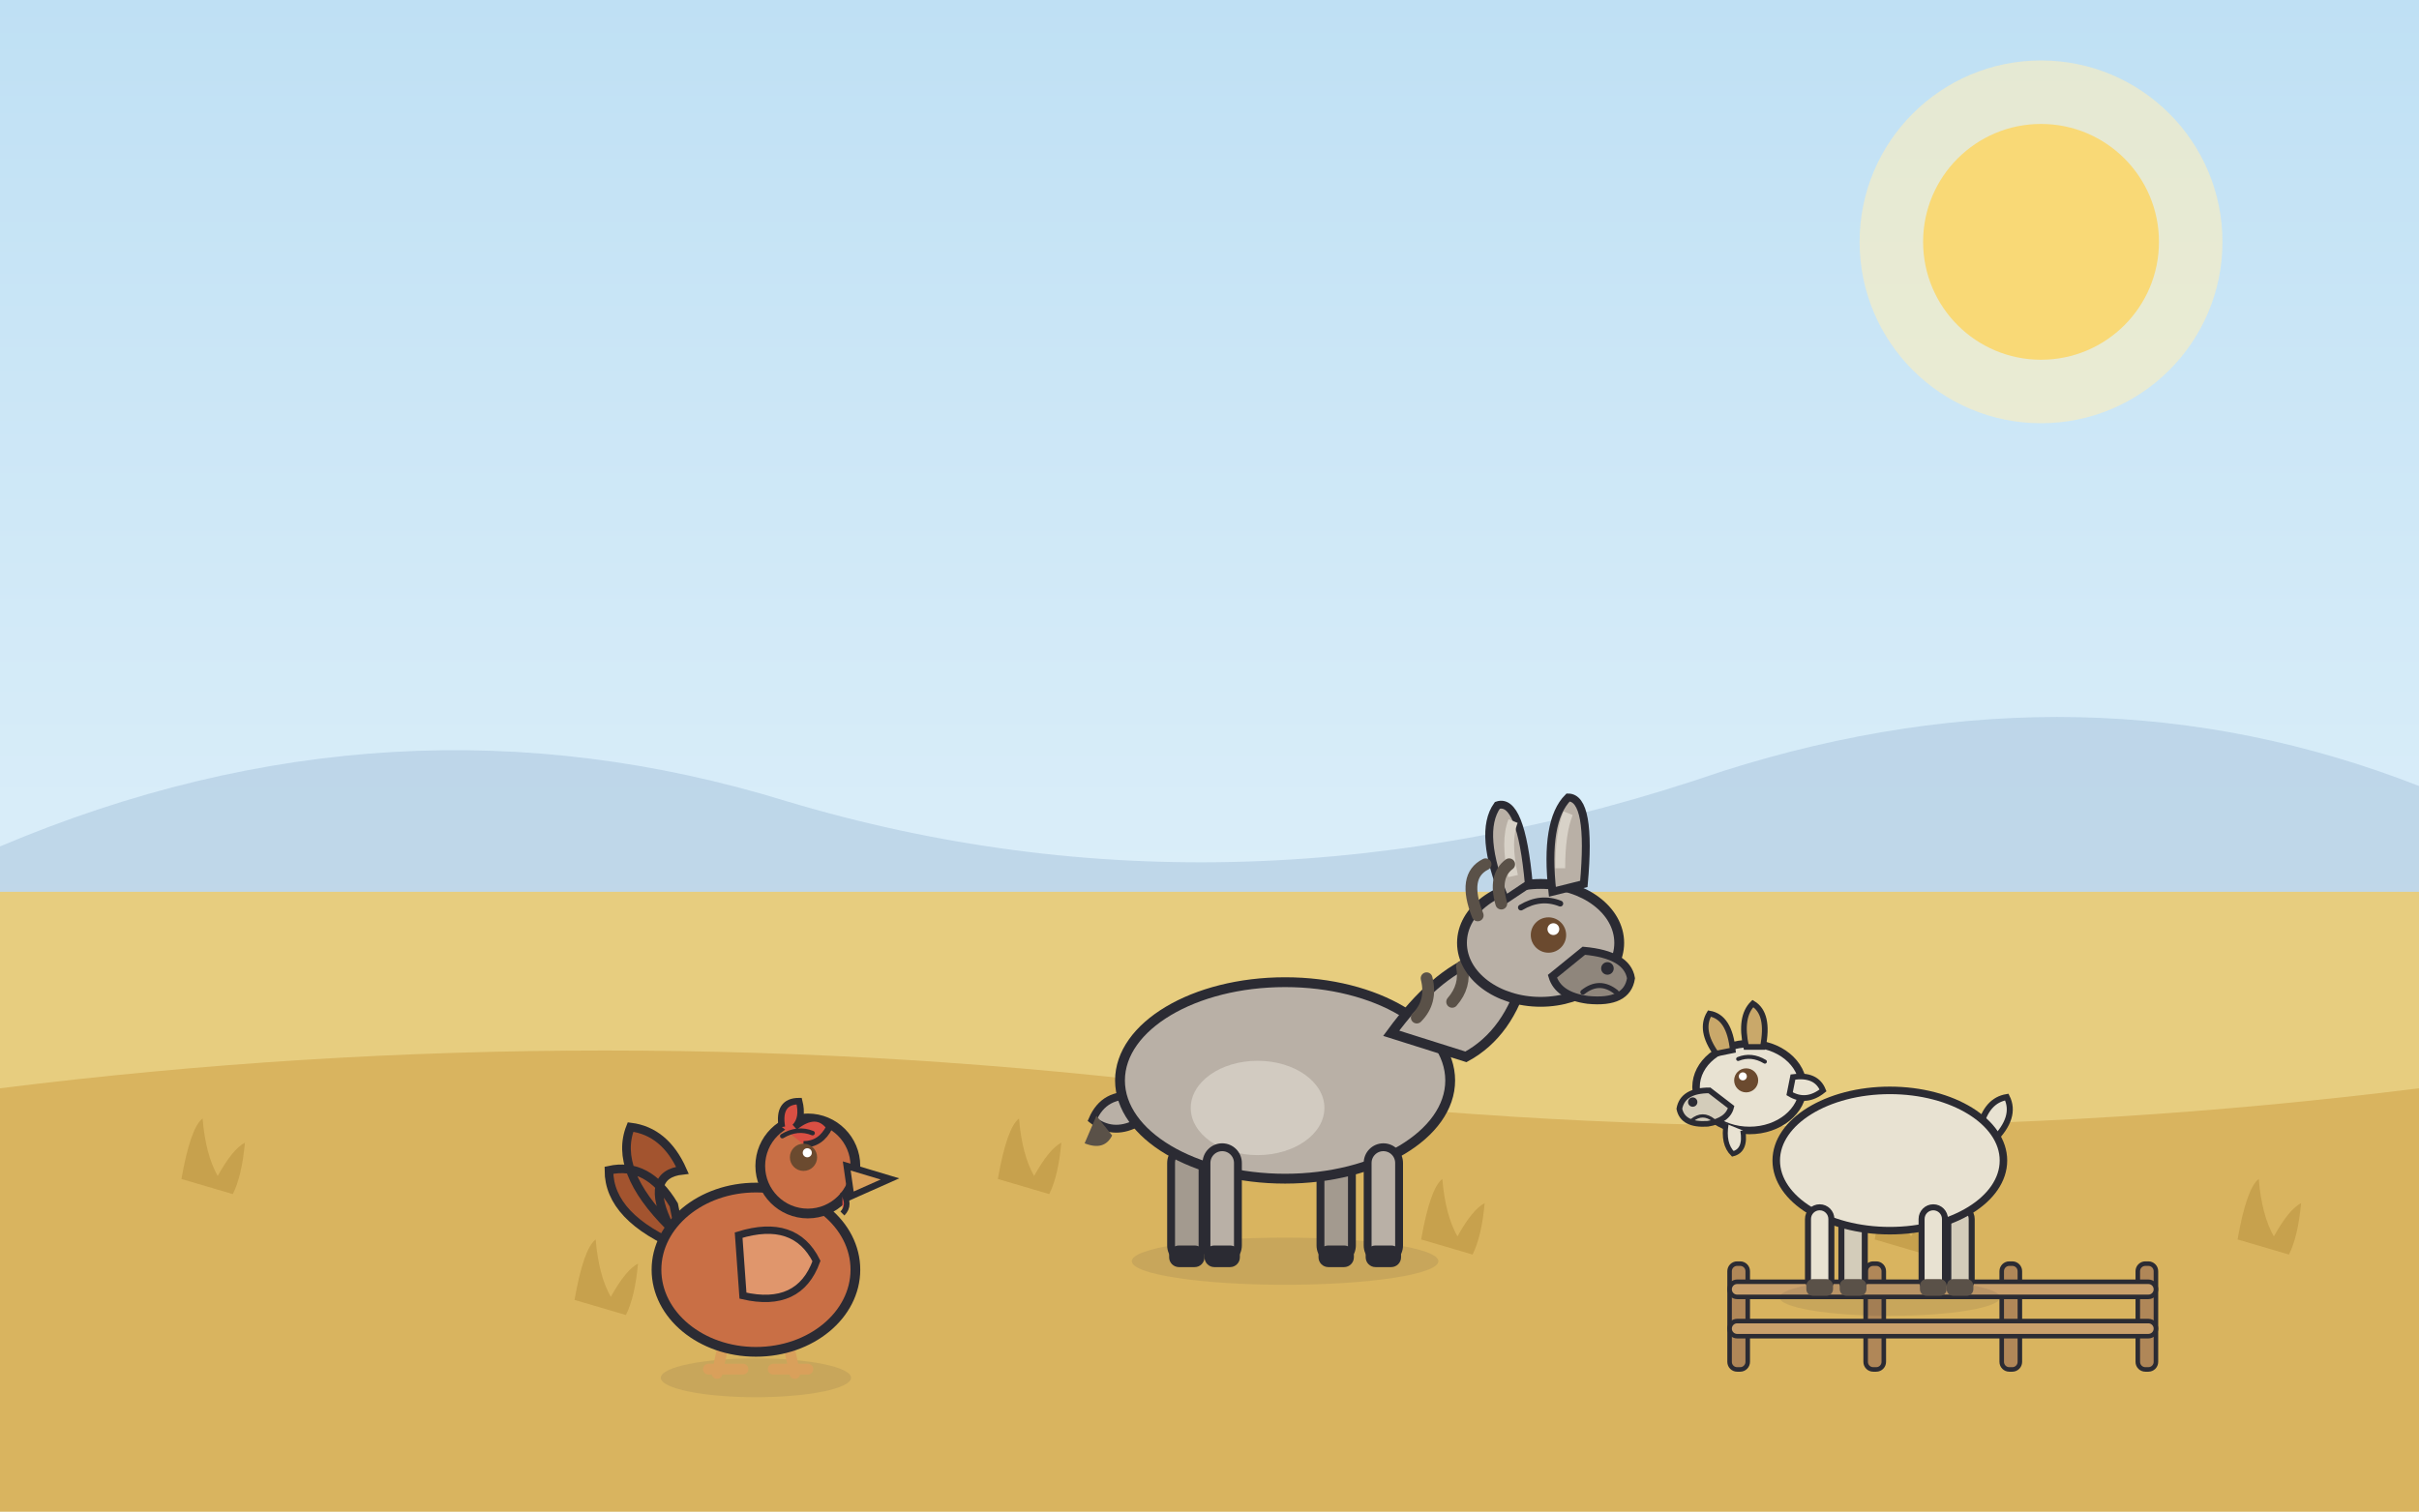
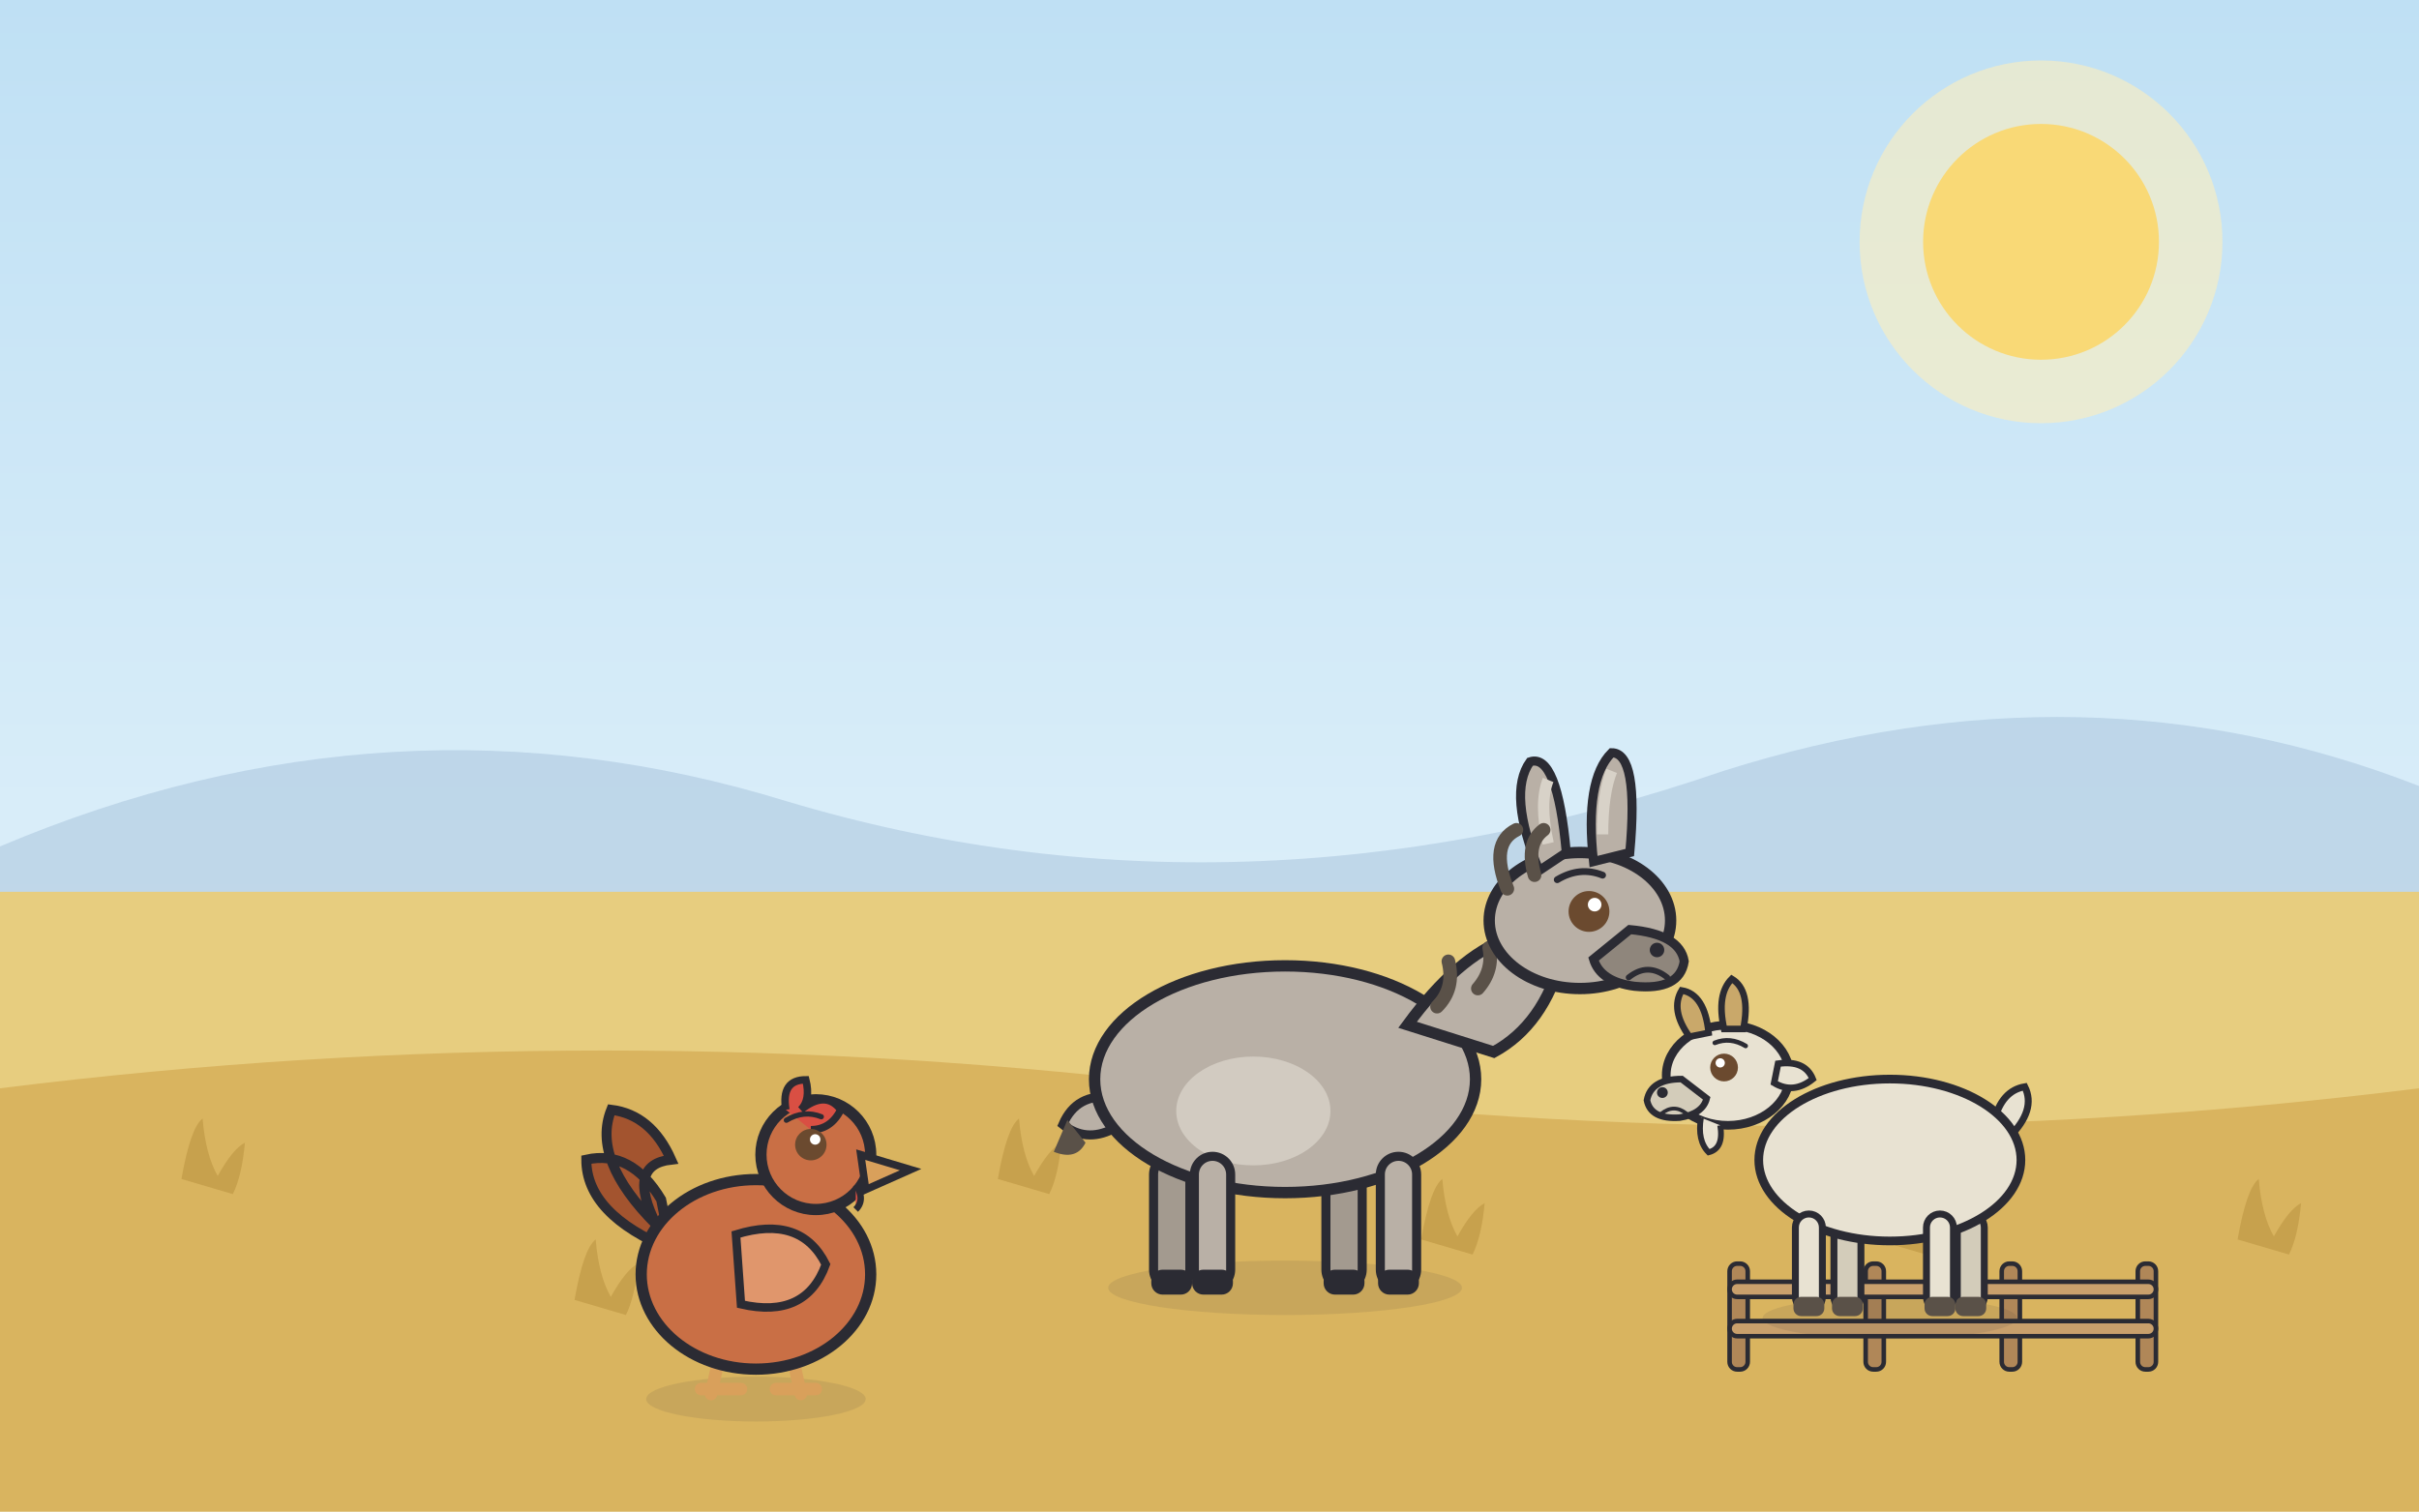
<svg xmlns="http://www.w3.org/2000/svg" viewBox="0 0 1600 1000" role="img">
  <style>
@media (prefers-reduced-motion: no-preference) {
  .anim-idle { animation: idle 3.8s ease-in-out infinite alternate; }
  @keyframes idle { from { transform: translateY(0); } to { transform: translateY(-6px); } }
  .anim-tail { transform-box: fill-box; transform-origin: 100% 20%; animation: tail 2.6s ease-in-out infinite alternate; }
  @keyframes tail { from { transform: rotate(-6deg); } to { transform: rotate(8deg); } }
  .anim-blink { transform-box: fill-box; transform-origin: center; animation: blink 5.2s infinite; }
  @keyframes blink { 0%, 93%, 100% { transform: scaleY(1); } 95%, 97% { transform: scaleY(0.12); } }
  .anim-glow { transform-box: fill-box; transform-origin: center; animation: glow 4.2s ease-in-out infinite alternate; }
  @keyframes glow { from { transform: scale(1); opacity: 0.5; } to { transform: scale(1.08); opacity: 0.75; } }
  .anim-shimmer { animation: shimmer 5s ease-in-out infinite alternate; }
  @keyframes shimmer { from { opacity: 0.62; } to { opacity: 0.92; } }
  .anim-grass { transform-box: fill-box; transform-origin: 50% 100%; animation: sway 3.2s ease-in-out infinite alternate; }
  .anim-canopy { transform-box: fill-box; transform-origin: 50% 100%; animation: sway 5.6s ease-in-out infinite alternate; }
  @keyframes sway { from { transform: rotate(-1.8deg); } to { transform: rotate(2.2deg); } }
  .anim-rain { animation: rainfall 1.15s linear infinite; }
  @keyframes rainfall { from { transform: translateY(-32px); opacity: 0.85; } 75% { opacity: 0.55; } to { transform: translateY(72px); opacity: 0; } }
  .anim-ripple { transform-box: fill-box; transform-origin: center; animation: ripple 3.4s ease-in-out infinite alternate; }
  @keyframes ripple { from { transform: scale(1); opacity: 0.8; } to { transform: scale(1.18); opacity: 0.55; } }
  .anim-drip { animation: drip 1s ease-in infinite; }
  @keyframes drip { from { transform: translateY(-12px); opacity: 0.95; } to { transform: translateY(28px); opacity: 0; } }
  .anim-flow { stroke-dasharray: 26 20; animation: flow 0.8s linear infinite; }
  @keyframes flow { from { stroke-dashoffset: 0; } to { stroke-dashoffset: -46; } }
  .anim-splash { transform-box: fill-box; transform-origin: 50% 100%; animation: splashPulse 1.7s ease-in-out infinite alternate; }
  @keyframes splashPulse { from { transform: scale(0.97); } to { transform: scale(1.05); } }
  .anim-strain { transform-box: fill-box; transform-origin: center; animation: strain 0.9s ease-in-out infinite alternate; }
  @keyframes strain { from { transform: translateX(-5px); } to { transform: translateX(4px); } }
  .anim-float { transform-box: fill-box; transform-origin: center; animation: floaty 2.6s ease-in-out infinite alternate; }
  @keyframes floaty { from { transform: translateY(0) scale(1); } to { transform: translateY(-12px) scale(1.08); } }
  .anim-wave { animation: wave 2.4s ease-in-out infinite; opacity: 0; }
  @keyframes wave { 0% { opacity: 0; } 30% { opacity: 0.9; } 60%, 100% { opacity: 0; } }
  .anim-cloud { animation: cloudDrift 9s ease-in-out infinite alternate; }
  @keyframes cloudDrift { from { transform: translateX(-18px); } to { transform: translateX(22px); } }
  .tap-target { cursor: pointer; }
  .tap-target.tap-play { transform-box: fill-box; transform-origin: 50% 85%; animation: tapWiggle 0.7s ease-in-out; }
  .tap-target[data-tap="puddle"].tap-play { transform-origin: center; animation: tapSplash 0.85s ease-out; }
  .tap-target[data-tap="sun"].tap-play { transform-origin: center; animation: tapPulse 0.6s ease-in-out; }
  .tap-target[data-tap="tree"].tap-play { transform-origin: 50% 100%; animation: tapShake 0.7s ease-in-out; }
  @keyframes tapWiggle { 0% { transform: rotate(0); } 25% { transform: rotate(-4deg) scale(1.03); } 55% { transform: rotate(3deg) scale(1.04); } 80% { transform: rotate(-1.5deg); } 100% { transform: rotate(0); } }
  @keyframes tapSplash { 0% { transform: scale(1); } 40% { transform: scale(1.06, 0.94); } 70% { transform: scale(0.97, 1.03); } 100% { transform: scale(1); } }
  @keyframes tapPulse { 0% { transform: scale(1); } 50% { transform: scale(1.12); } 100% { transform: scale(1); } }
  @keyframes tapShake { 0% { transform: rotate(0); } 20% { transform: rotate(2.4deg); } 45% { transform: rotate(-2deg); } 70% { transform: rotate(1.2deg); } 100% { transform: rotate(0); } }
  .tap-burst { opacity: 0; }
  .tap-target.tap-play .tap-burst { opacity: 1; }
  .tap-target.tap-play .tap-burst circle { animation: burstUp 0.6s ease-out forwards; }
  @keyframes burstUp { from { transform: translateY(0); opacity: 0.95; } to { transform: translateY(-90px); opacity: 0; } }
}
</style>
  <defs>
    <linearGradient id="sky" x1="0" y1="0" x2="0" y2="1">
      <stop offset="0" stop-color="#bfe0f4" />
      <stop offset="1" stop-color="#eef8fd" />
    </linearGradient>
  </defs>
  <rect width="1600" height="1000" fill="url(#sky)" />
  <g class="tap-target" data-tap="sun">
    <circle class="anim-glow" cx="1350" cy="160" r="120" fill="#fdeebc" opacity="0.6" />
    <circle cx="1350" cy="160" r="78" fill="#f9d976" />
  </g>
  <path d="M 0 560 q 260 -110 520 -30 q 300 90 620 -20 q 240 -76 460 10 L 1600 640 L 0 640 Z" fill="#a9c4dd" opacity="0.55" />
  <rect x="0" y="590" width="1600" height="410" fill="#e7cd7f" />
  <path d="M 0 720 q 400 -50 800 0 q 400 50 800 0 L 1600 1000 L 0 1000 Z" fill="#d9b45f" />
  <g class="anim-grass" style="animation-delay:1.00s">
    <path d="M 120 780 q 6 -34 14 -40 q 2 24 10 38 q 10 -18 18 -22 q -2 22 -8 34 z" fill="#c39c48" opacity="0.8" />
  </g>
  <g class="anim-grass" style="animation-delay:0.50s">
    <path d="M 380 860 q 6 -34 14 -40 q 2 24 10 38 q 10 -18 18 -22 q -2 22 -8 34 z" fill="#c39c48" opacity="0.8" />
  </g>
  <g class="anim-grass" style="animation-delay:2.50s">
    <path d="M 660 780 q 6 -34 14 -40 q 2 24 10 38 q 10 -18 18 -22 q -2 22 -8 34 z" fill="#c39c48" opacity="0.8" />
  </g>
  <g class="anim-grass" style="animation-delay:1.50s">
    <path d="M 940 820 q 6 -34 14 -40 q 2 24 10 38 q 10 -18 18 -22 q -2 22 -8 34 z" fill="#c39c48" opacity="0.8" />
  </g>
  <g class="anim-grass" style="animation-delay:0.00s">
    <path d="M 1240 820 q 6 -34 14 -40 q 2 24 10 38 q 10 -18 18 -22 q -2 22 -8 34 z" fill="#c39c48" opacity="0.8" />
  </g>
  <g class="anim-grass" style="animation-delay:0.00s">
    <path d="M 1480 820 q 6 -34 14 -40 q 2 24 10 38 q 10 -18 18 -22 q -2 22 -8 34 z" fill="#c39c48" opacity="0.8" />
  </g>
  <g transform="translate(1150 900) scale(1)">
    <rect x="-6" y="-64" width="12" height="70" rx="5" fill="#b08758" stroke="#2b2b33" stroke-width="3" />
    <rect x="84" y="-64" width="12" height="70" rx="5" fill="#b08758" stroke="#2b2b33" stroke-width="3" />
    <rect x="174" y="-64" width="12" height="70" rx="5" fill="#b08758" stroke="#2b2b33" stroke-width="3" />
    <rect x="264" y="-64" width="12" height="70" rx="5" fill="#b08758" stroke="#2b2b33" stroke-width="3" />
    <rect x="-6" y="-52" width="282" height="10" rx="5" fill="#c9a06c" stroke="#2b2b33" stroke-width="3" />
    <rect x="-6" y="-26" width="282" height="10" rx="5" fill="#c9a06c" stroke="#2b2b33" stroke-width="3" />
  </g>
-   <g transform="translate(500 820) scale(1.43 1.43)">
+   <g transform="translate(500 820) scale(1.65 1.65)">
    <ellipse cx="0" cy="64" rx="44" ry="9" fill="#2b2b33" opacity="0.10" />
    <g class="tap-target" data-tap="hen" data-mood="sad">
      <g class="anim-idle" style="animation-delay:0.00s">
        <path d="M -14 44 l -4 18 M 14 44 l 4 18 M -22 60 h 16 M 8 60 h 16" stroke="#d9a05b" stroke-width="5" stroke-linecap="round" />
        <g class="anim-tail" style="animation-delay:0.00s">
          <path d="M -40 -6 q -26 -26 -18 -46 q 16 2 24 20 q -18 2 -6 26 z M -34 4 q -34 -14 -34 -36 q 18 -4 30 16 z" fill="#a3542f" stroke="#2b2b33" stroke-width="4" />
        </g>
        <ellipse cx="0" cy="14" rx="46" ry="38" fill="#c96f45" stroke="#2b2b33" stroke-width="4.5" />
        <path d="M -8 -2 q 26 -8 36 12 q -8 22 -34 16 z" fill="#e0966c" stroke="#2b2b33" stroke-width="3.4" />
        <g transform="translate(24 -34)">
          <circle cx="0" cy="0" r="22" fill="#c96f45" stroke="#2b2b33" stroke-width="4.5" />
          <path d="M -12 -18 q -2 -12 8 -12 q 2 8 -2 12 q 10 -8 16 0 q -4 8 -12 8" fill="#d94f43" stroke="#2b2b33" stroke-width="3" />
          <path d="M 18 0 l 20 6 l -18 8 z" fill="#d9a05b" stroke="#2b2b33" stroke-width="3" />
          <path d="M 16 12 q 4 6 0 10" fill="#d94f43" stroke="#2b2b33" stroke-width="2.6" />
          <g transform="translate(-2 -4)">
            <g class="anim-blink">
              <circle cx="0" cy="0" r="6.3" fill="#6b4a2f" />
              <circle cx="1.75" cy="-2.1" r="2.1" fill="#fff" />
            </g>
            <path d="M -9.8 -9.8 q 7 -4.2 14 -1.4" stroke="#2b2b33" stroke-width="2.1" fill="none" stroke-linecap="round" />
          </g>
        </g>
      </g>
    </g>
  </g>
-   <g transform="translate(850 720) scale(1.3 1.3)">
+   <g transform="translate(850 720) scale(1.5 1.5)">
    <ellipse cx="0" cy="88" rx="78" ry="12" fill="#2b2b33" opacity="0.10" />
    <g class="tap-target" data-tap="duku" data-mood="sad">
      <g class="anim-idle" style="animation-delay:2.20s">
        <g transform="translate(-50 30) rotate(0)">
          <rect x="-8" y="0" width="16" height="58" rx="8" fill="#a39a8f" stroke="#2b2b33" stroke-width="4" />
          <rect x="-9" y="50" width="18" height="11" rx="5" fill="#2b2b33" />
        </g>
        <g transform="translate(26 30) rotate(0)">
          <rect x="-8" y="0" width="16" height="58" rx="8" fill="#a39a8f" stroke="#2b2b33" stroke-width="4" />
          <rect x="-9" y="50" width="18" height="11" rx="5" fill="#2b2b33" />
        </g>
        <g class="anim-tail" style="animation-delay:2.20s">
          <path d="M -76 4 q -16 -2 -22 12 q 10 8 22 2" fill="#b9b0a6" stroke="#2b2b33" stroke-width="4" />
          <path d="M -96 14 l -6 14 q 10 4 14 -4 z" fill="#5a5148" />
        </g>
        <ellipse cx="0" cy="-4" rx="84" ry="50" fill="#b9b0a6" stroke="#2b2b33" stroke-width="5" />
        <ellipse cx="-14" cy="10" rx="34" ry="24" fill="#d8d2c8" opacity="0.8" />
        <g transform="translate(-32 30) rotate(0)">
          <rect x="-8" y="0" width="16" height="58" rx="8" fill="#b9b0a6" stroke="#2b2b33" stroke-width="4" />
          <rect x="-9" y="50" width="18" height="11" rx="5" fill="#2b2b33" />
        </g>
        <g transform="translate(50 30) rotate(0)">
          <rect x="-8" y="0" width="16" height="58" rx="8" fill="#b9b0a6" stroke="#2b2b33" stroke-width="4" />
          <rect x="-9" y="50" width="18" height="11" rx="5" fill="#2b2b33" />
        </g>
        <path d="M 54 -28 q 22 -30 44 -38 l 24 8 q -8 30 -30 42 z" fill="#b9b0a6" stroke="#2b2b33" stroke-width="5" />
        <path d="M 72 -56 q 3 12 -5 20 M 90 -62 q 2 10 -5 18" stroke="#5a5148" stroke-width="6" fill="none" stroke-linecap="round" />
        <g transform="translate(130 -74)">
          <ellipse cx="0" cy="0" rx="40" ry="30" fill="#b9b0a6" stroke="#2b2b33" stroke-width="5" />
          <path d="M 22 4 q 22 2 24 14 q -2 13 -22 11 q -15 -2 -18 -12 z" fill="#8f867c" stroke="#2b2b33" stroke-width="4" />
          <circle cx="34" cy="13" r="3.2" fill="#2b2b33" />
          <g transform="translate(30 20)">
            <path d="M -8.5 5.1 q 8.5 -6.8 17 0" stroke="#2b2b33" stroke-width="2.55" fill="none" stroke-linecap="round" />
          </g>
          <path d="M -18 -22 q -14 -34 -4 -48 q 12 -4 16 40 z" fill="#b9b0a6" stroke="#2b2b33" stroke-width="4" />
          <path d="M -14 -34 q -4 -18 0 -28" stroke="#d8d2c8" stroke-width="5" fill="none" />
          <path d="M 6 -26 q -4 -36 8 -48 q 12 0 8 44 z" fill="#b9b0a6" stroke="#2b2b33" stroke-width="4" />
          <path d="M 10 -38 q 0 -18 4 -28" stroke="#d8d2c8" stroke-width="5" fill="none" />
          <path d="M -32 -14 q -8 -20 4 -26 M -20 -20 q -4 -14 4 -20" stroke="#5a5148" stroke-width="6" fill="none" stroke-linecap="round" />
          <g transform="translate(4 -4)">
            <g class="anim-blink">
              <circle cx="0" cy="0" r="9" fill="#6b4a2f" />
              <circle cx="2.5" cy="-3" r="3" fill="#fff" />
            </g>
            <path d="M -14 -14 q 10 -6 20 -2" stroke="#2b2b33" stroke-width="3" fill="none" stroke-linecap="round" />
          </g>
        </g>
      </g>
    </g>
  </g>
-   <g transform="translate(1250 770) scale(-1.105 1.105)">
+   <g transform="translate(1250 770) scale(-1.275 1.275)">
    <ellipse cx="0" cy="80" rx="66" ry="11" fill="#2b2b33" opacity="0.10" />
    <g class="tap-target" data-tap="goat" data-mood="sad">
      <g class="anim-idle" style="animation-delay:1.47s">
        <g transform="translate(-42 26)">
          <rect x="-7" y="0" width="14" height="50" rx="7" fill="#d3ccba" stroke="#2b2b33" stroke-width="3.6" />
          <rect x="-8" y="43" width="16" height="10" rx="4" fill="#5a5148" />
        </g>
        <g transform="translate(22 26)">
          <rect x="-7" y="0" width="14" height="50" rx="7" fill="#d3ccba" stroke="#2b2b33" stroke-width="3.6" />
          <rect x="-8" y="43" width="16" height="10" rx="4" fill="#5a5148" />
        </g>
        <g class="anim-tail" style="animation-delay:1.47s">
          <path d="M -62 -14 q -14 -14 -8 -26 q 12 2 16 18 z" fill="#e8e2d2" stroke="#2b2b33" stroke-width="3.6" />
        </g>
        <ellipse cx="0" cy="-2" rx="68" ry="42" fill="#e8e2d2" stroke="#2b2b33" stroke-width="4.5" />
        <g transform="translate(-26 26)">
          <rect x="-7" y="0" width="14" height="50" rx="7" fill="#e8e2d2" stroke="#2b2b33" stroke-width="3.6" />
          <rect x="-8" y="43" width="16" height="10" rx="4" fill="#5a5148" />
        </g>
        <g transform="translate(42 26)">
          <rect x="-7" y="0" width="14" height="50" rx="7" fill="#e8e2d2" stroke="#2b2b33" stroke-width="3.6" />
          <rect x="-8" y="43" width="16" height="10" rx="4" fill="#5a5148" />
        </g>
        <g transform="translate(84 -46)">
          <ellipse cx="0" cy="0" rx="32" ry="26" fill="#e8e2d2" stroke="#2b2b33" stroke-width="4.5" />
          <path d="M -8 -24 q -4 -20 6 -26 q 8 8 4 26 z M 10 -22 q 2 -20 14 -22 q 6 10 -4 24 z" fill="#c9a86a" stroke="#2b2b33" stroke-width="3.4" />
          <path d="M -26 -6 q -14 -2 -18 8 q 10 8 20 2 z" fill="#e8e2d2" stroke="#2b2b33" stroke-width="3.4" />
          <path d="M 24 2 q 16 0 18 11 q -2 10 -17 9 q -12 -2 -14 -10 z" fill="#d3ccba" stroke="#2b2b33" stroke-width="3.4" />
          <path d="M 14 22 q 2 12 -4 18 q -8 -2 -6 -14" fill="#e8e2d2" stroke="#2b2b33" stroke-width="3" />
          <circle cx="34" cy="9" r="2.8" fill="#2b2b33" />
          <g transform="translate(28 16)">
            <path d="M -6.5 3.9 q 6.5 -5.2 13 0" stroke="#2b2b33" stroke-width="1.95" fill="none" stroke-linecap="round" />
          </g>
          <g transform="translate(2 -4)">
            <g class="anim-blink">
              <circle cx="0" cy="0" r="7.2" fill="#6b4a2f" />
              <circle cx="2" cy="-2.4" r="2.4" fill="#fff" />
            </g>
            <path d="M -11.2 -11.2 q 8 -4.8 16 -1.6" stroke="#2b2b33" stroke-width="2.4" fill="none" stroke-linecap="round" />
          </g>
        </g>
      </g>
    </g>
  </g>
</svg>
